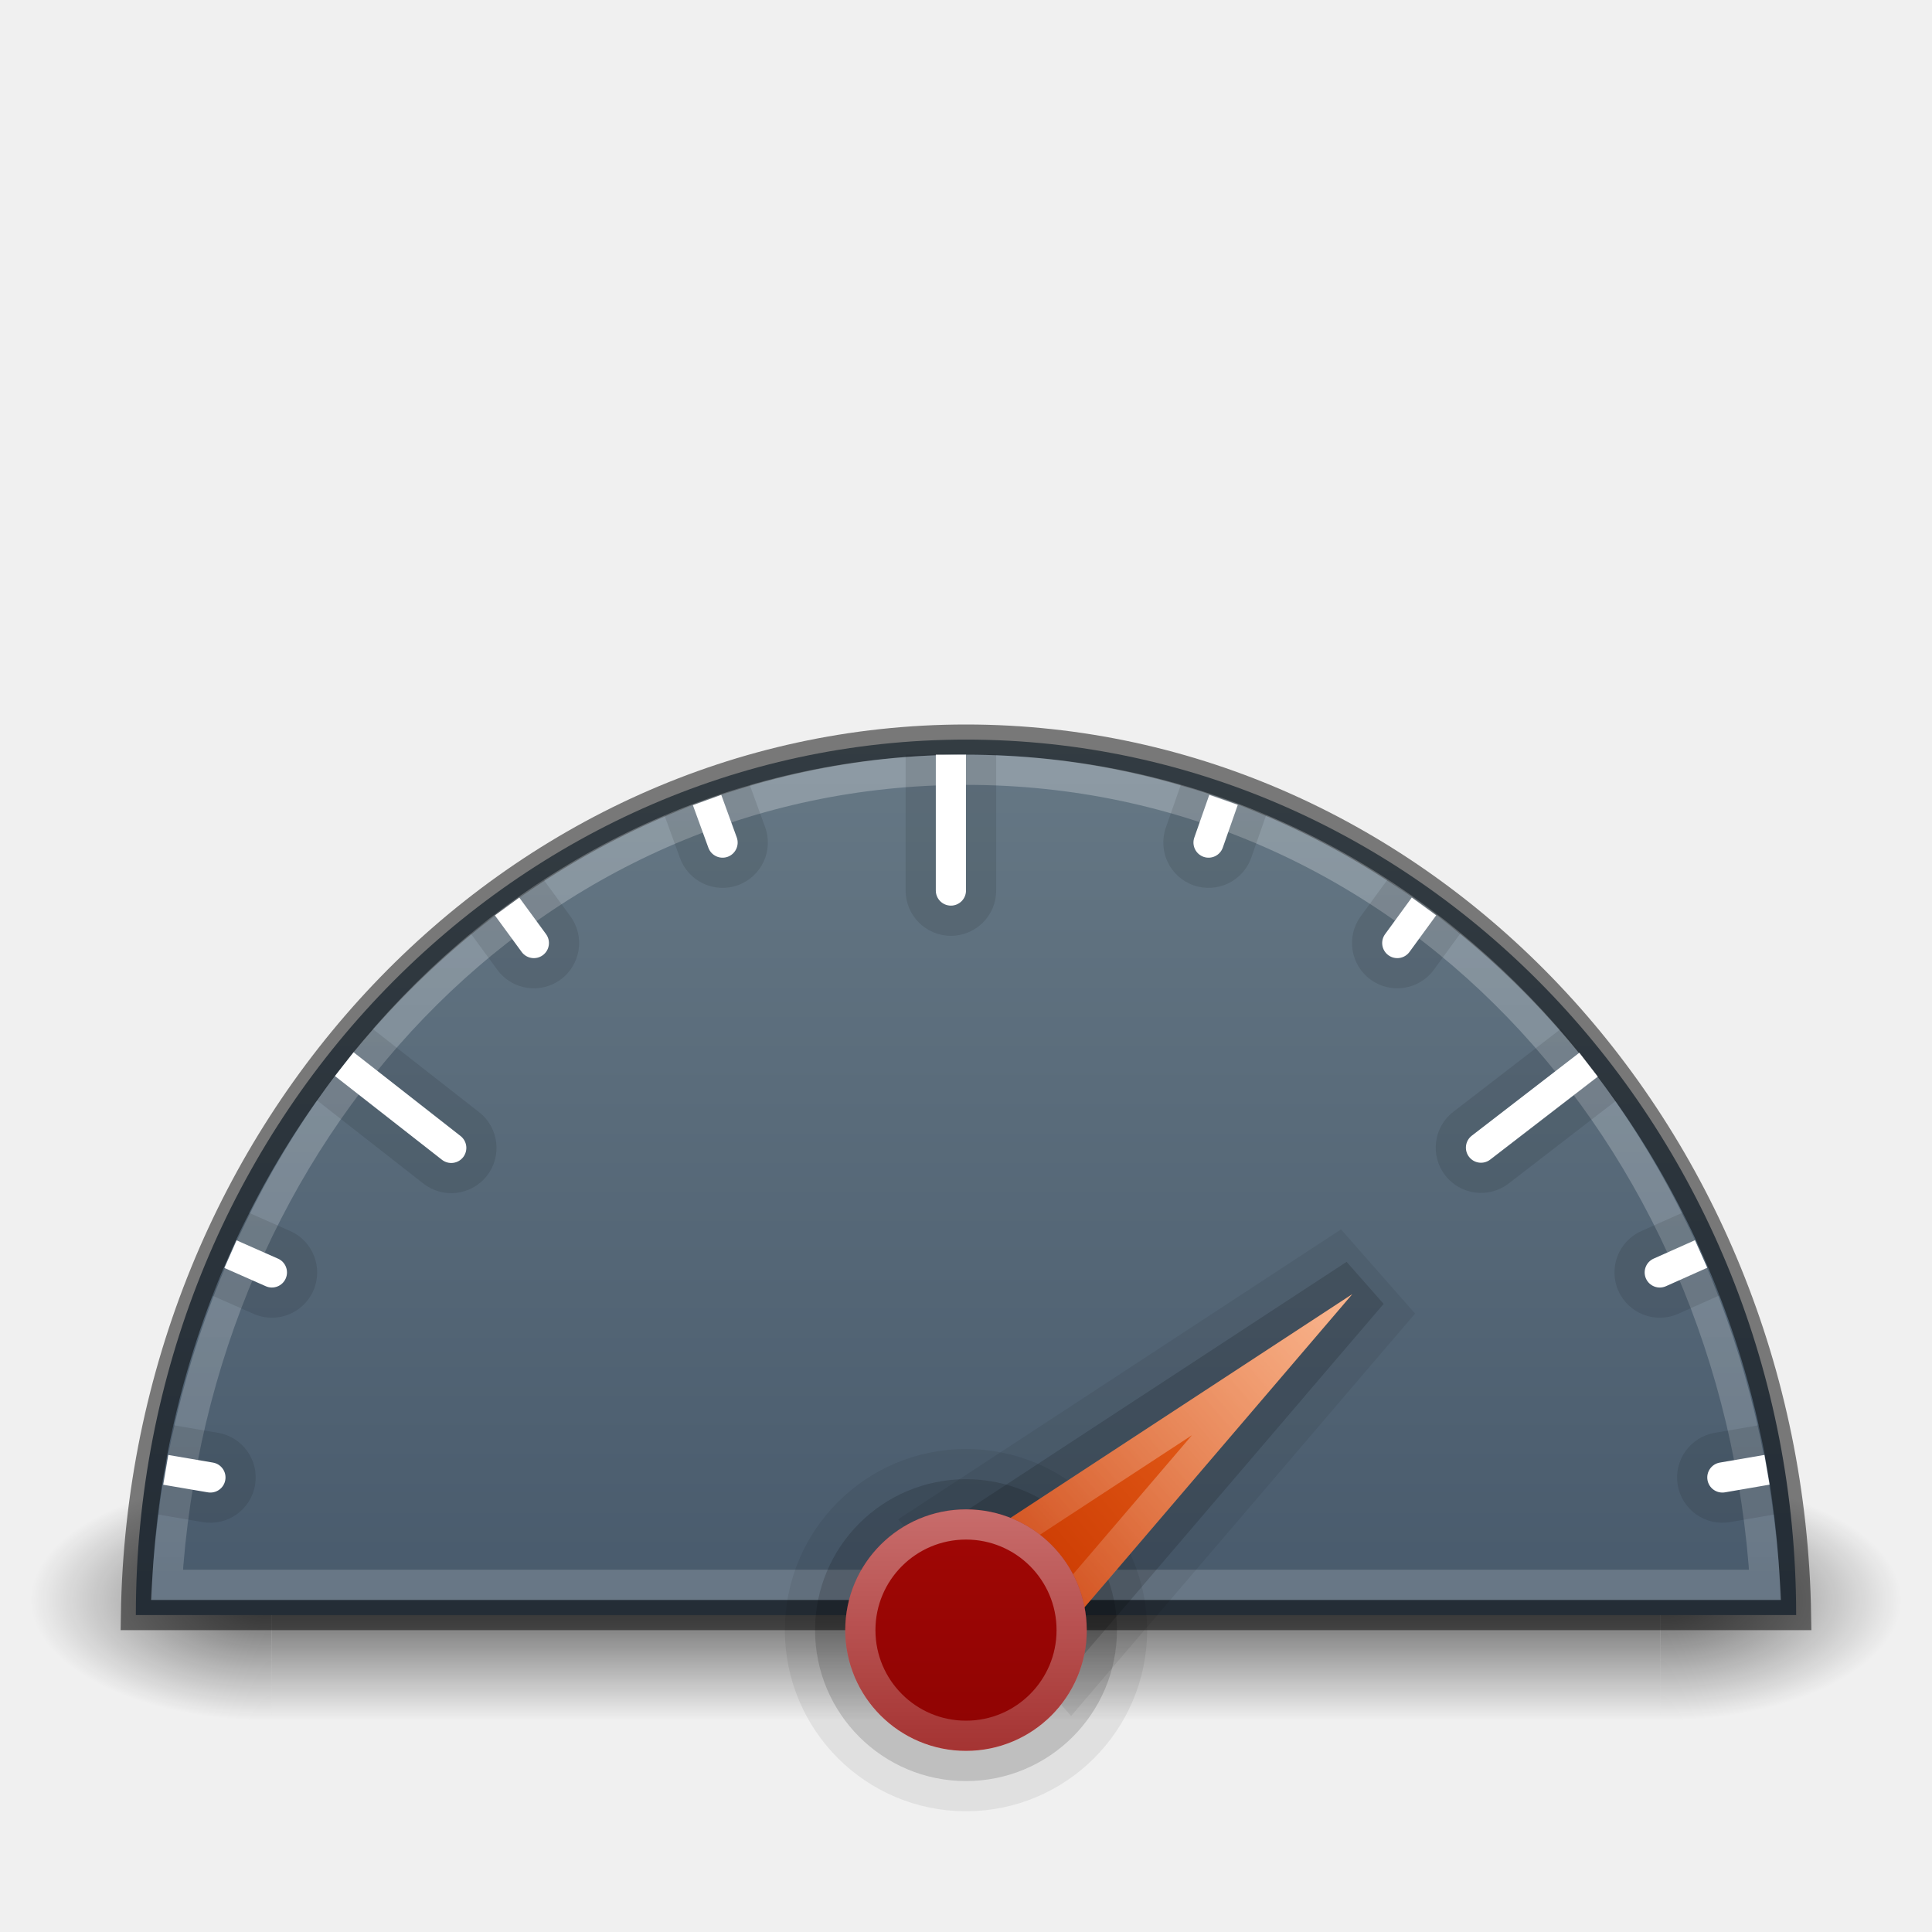
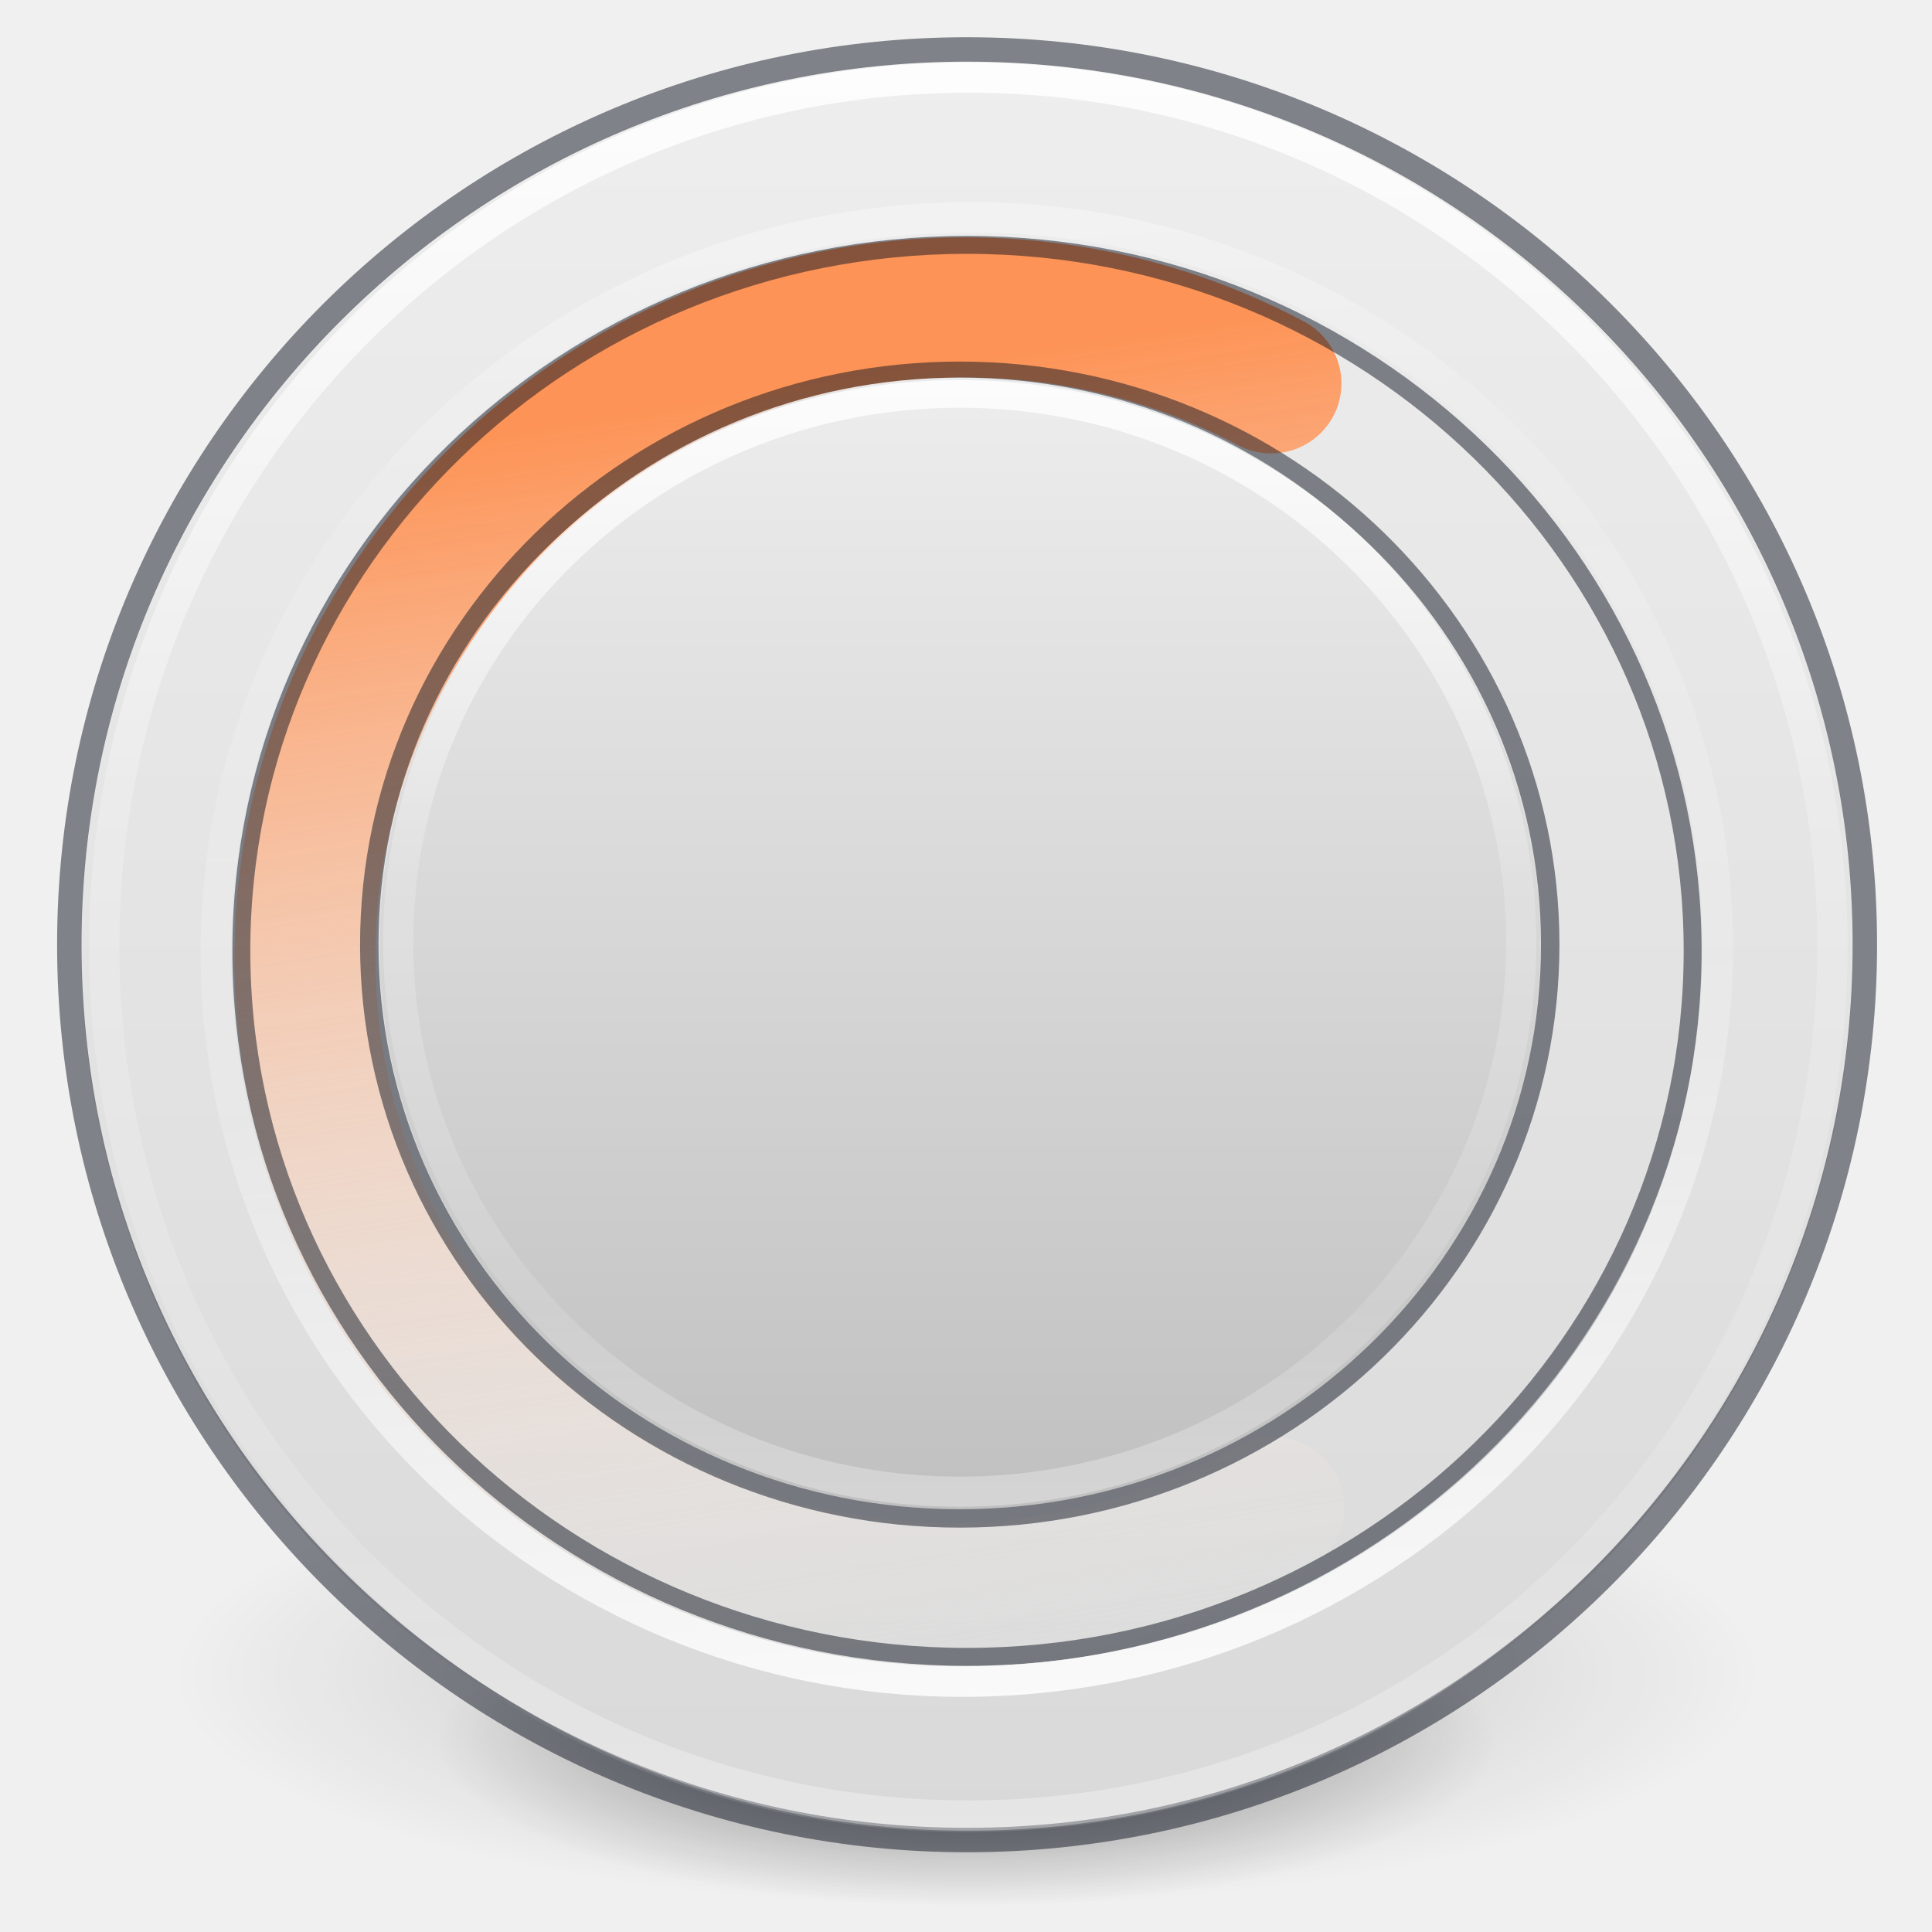
- <svg xmlns="http://www.w3.org/2000/svg" width="64" height="64" viewBox="0 0 64 64" fill="none">
-   <rect x="9" y="49" width="46" height="8" fill="url(#paint0_linear)" />
-   <rect x="1" y="49" width="8" height="8" fill="url(#paint1_radial)" />
-   <rect width="8" height="8" transform="matrix(-1 0 0 1 63 49)" fill="url(#paint2_radial)" />
-   <path d="M32 24.5C16.812 24.5 4.5 37.484 4.5 53.5H59.5C59.5 37.484 47.188 24.5 32 24.5Z" fill="url(#paint3_linear)" />
-   <path d="M59.496 53.5H4.504C4.753 37.406 16.999 24.5 32 24.5C47.001 24.5 59.247 37.406 59.496 53.5Z" stroke="black" stroke-opacity="0.5" />
-   <path d="M5.527 52.5C6.446 37.465 17.567 25.5 32 25.5C46.433 25.5 57.554 37.465 58.473 52.5H5.527Z" stroke="url(#paint4_linear)" />
-   <path d="M30 25H33V29.5C33 30.328 32.328 31 31.5 31C30.672 31 30 30.328 30 29.5V25Z" fill="black" fill-opacity="0.1" />
-   <path d="M31 25H32V29.5C32 29.776 31.776 30 31.5 30C31.224 30 31 29.776 31 29.5V25Z" fill="white" />
-   <path d="M51.708 34.081L53.539 36.457L49.976 39.205C49.32 39.711 48.378 39.589 47.872 38.933C47.366 38.277 47.488 37.335 48.144 36.829L51.708 34.081Z" fill="black" fill-opacity="0.1" />
-   <path d="M52.318 34.873L52.929 35.665L49.365 38.413C49.146 38.582 48.832 38.541 48.664 38.322C48.495 38.104 48.536 37.79 48.755 37.621L52.318 34.873Z" fill="white" />
-   <path d="M39.116 26L41.947 26.992L41.451 28.408C41.177 29.19 40.321 29.601 39.539 29.327C38.757 29.053 38.346 28.197 38.62 27.416L39.116 26Z" fill="black" fill-opacity="0.1" />
-   <path d="M40.059 26.331L41.003 26.662L40.507 28.077C40.416 28.338 40.13 28.475 39.87 28.384C39.609 28.292 39.472 28.007 39.563 27.746L40.059 26.331Z" fill="white" />
-   <path d="M45.959 29.143L48.383 30.911L47.499 32.123C47.011 32.792 46.072 32.939 45.403 32.451C44.734 31.963 44.587 31.025 45.075 30.355L45.959 29.143Z" fill="black" fill-opacity="0.1" />
-   <path d="M46.767 29.733L47.575 30.322L46.691 31.534C46.528 31.757 46.215 31.806 45.992 31.643C45.769 31.481 45.72 31.168 45.883 30.945L46.767 29.733Z" fill="white" />
-   <path d="M22.013 27.015L24.832 25.989L25.345 27.399C25.629 28.177 25.227 29.038 24.449 29.321C23.67 29.605 22.809 29.203 22.526 28.425L22.013 27.015Z" fill="black" fill-opacity="0.1" />
-   <path d="M22.953 26.673L23.893 26.331L24.406 27.741C24.5 28 24.366 28.287 24.107 28.382C23.847 28.476 23.56 28.342 23.466 28.083L22.953 26.673Z" fill="white" />
-   <path d="M15.588 30.914L18.009 29.143L18.895 30.354C19.384 31.022 19.239 31.961 18.57 32.45C17.901 32.939 16.963 32.794 16.474 32.125L15.588 30.914Z" fill="black" fill-opacity="0.1" />
-   <path d="M16.395 30.324L17.202 29.733L18.088 30.944C18.251 31.167 18.203 31.48 17.98 31.643C17.757 31.806 17.444 31.757 17.281 31.535L16.395 30.324Z" fill="white" />
-   <path d="M7.029 42.917L8.24 40.173L9.613 40.779C10.37 41.113 10.713 41.999 10.379 42.757C10.044 43.515 9.159 43.858 8.401 43.523L7.029 42.917Z" fill="black" fill-opacity="0.1" />
-   <path d="M7.433 42.002L7.837 41.088L9.209 41.694C9.461 41.805 9.576 42.1 9.464 42.353C9.353 42.605 9.057 42.72 8.805 42.608L7.433 42.002Z" fill="white" />
-   <path d="M5.24 50.17L5.743 47.212L7.222 47.464C8.039 47.603 8.588 48.378 8.449 49.194C8.31 50.011 7.535 50.56 6.719 50.422L5.24 50.17Z" fill="black" fill-opacity="0.1" />
-   <path d="M5.408 49.184L5.575 48.198L7.054 48.45C7.326 48.496 7.51 48.755 7.463 49.027C7.417 49.299 7.159 49.482 6.886 49.436L5.408 49.184Z" fill="white" />
-   <path d="M55.74 40.17L56.963 42.909L55.593 43.521C54.837 43.858 53.95 43.519 53.612 42.762C53.274 42.006 53.614 41.119 54.37 40.781L55.74 40.17Z" fill="black" fill-opacity="0.1" />
-   <path d="M56.148 41.083L56.555 41.996L55.185 42.608C54.933 42.72 54.638 42.607 54.525 42.355C54.413 42.103 54.526 41.807 54.778 41.694L56.148 41.083Z" fill="white" />
-   <path d="M58.28 47.21L58.788 50.167L57.31 50.421C56.493 50.562 55.718 50.013 55.578 49.197C55.437 48.38 55.985 47.605 56.802 47.465L58.28 47.21Z" fill="black" fill-opacity="0.1" />
-   <path d="M58.449 48.196L58.619 49.181L57.141 49.436C56.868 49.482 56.61 49.3 56.563 49.028C56.516 48.755 56.699 48.497 56.971 48.45L58.449 48.196Z" fill="white" />
-   <path d="M10.48 36.434L12.329 34.071L15.873 36.844C16.525 37.355 16.64 38.297 16.13 38.95C15.619 39.602 14.676 39.717 14.024 39.207L10.48 36.434Z" fill="black" fill-opacity="0.1" />
-   <path d="M11.096 35.646L11.713 34.858L15.256 37.632C15.474 37.802 15.512 38.116 15.342 38.334C15.172 38.551 14.858 38.589 14.64 38.419L11.096 35.646Z" fill="white" />
-   <circle cx="32" cy="54" r="5" stroke="black" stroke-opacity="0.07" stroke-width="2" />
-   <circle cx="32" cy="54" r="4.5" stroke="black" stroke-opacity="0.15" />
-   <path d="M34.367 54.96L34.747 55.393L35.122 54.955L36.558 53.276L39.429 49.916L45.173 43.198L44.519 42.455L37.124 47.296L33.427 49.717L31.578 50.927L31.096 51.243L31.477 51.676L34.367 54.96Z" stroke="black" stroke-opacity="0.15" stroke-miterlimit="5.016" />
-   <path d="M34.709 54.451L35.471 55.317L36.22 54.44L36.938 53.6L39.81 50.241L45.553 43.523L44.245 42.036L36.85 46.878L33.153 49.298L32.228 49.904L31.264 50.535L32.026 51.401L34.709 54.451Z" stroke="black" stroke-opacity="0.07" stroke-width="2" stroke-miterlimit="5.016" />
-   <path d="M33.306 56.31L30.003 52.556L44.793 42.873L33.306 56.31Z" fill="url(#paint5_linear)" />
-   <path d="M42.139 45.208L33.3 55.547L30.759 52.658L42.139 45.208Z" stroke="url(#paint6_linear)" stroke-miterlimit="16" />
-   <circle cx="32" cy="54" r="4" fill="url(#paint7_linear)" />
-   <circle cx="32" cy="54" r="3.5" stroke="url(#paint8_linear)" />
-   <defs>
-     <linearGradient id="paint0_linear" x1="32" y1="49" x2="32" y2="57" gradientUnits="userSpaceOnUse">
-       <stop stop-opacity="0" />
-       <stop offset="0.492" stop-opacity="0.6" />
-       <stop offset="1" stop-opacity="0" />
+ <svg xmlns="http://www.w3.org/2000/svg" xmlns:xlink="http://www.w3.org/1999/xlink" id="svg4518" height="64" width="64" version="1.1">
+   <defs id="defs4520">
+     <linearGradient id="linearGradient1112">
+       <stop style="stop-color:#fd9356;stop-opacity:1" offset="0" id="stop1108" />
+       <stop style="stop-color:#ffffff;stop-opacity:0;" offset="1" id="stop1110" />
    </linearGradient>
-     <radialGradient id="paint1_radial" cx="0" cy="0" r="1" gradientUnits="userSpaceOnUse" gradientTransform="translate(9 53) rotate(-180) scale(8 4)">
-       <stop stop-opacity="0.6" />
-       <stop offset="1" stop-opacity="0" />
-     </radialGradient>
-     <radialGradient id="paint2_radial" cx="0" cy="0" r="1" gradientUnits="userSpaceOnUse" gradientTransform="translate(8 4) rotate(-180) scale(8 4)">
-       <stop stop-opacity="0.6" />
-       <stop offset="1" stop-opacity="0" />
-     </radialGradient>
-     <linearGradient id="paint3_linear" x1="32" y1="24.5" x2="32" y2="53.5" gradientUnits="userSpaceOnUse">
-       <stop stop-color="#667885" />
-       <stop offset="1" stop-color="#485A6C" />
+     <linearGradient id="linearGradient1056">
+       <stop offset="0" style="stop-color:#e48839;stop-opacity:1" id="stop1052" />
+       <stop offset="1" style="stop-color:#000000;stop-opacity:0" id="stop1054" />
    </linearGradient>
-     <linearGradient id="paint4_linear" x1="32" y1="25" x2="32" y2="53" gradientUnits="userSpaceOnUse">
-       <stop stop-color="white" stop-opacity="0.26" />
-       <stop offset="1" stop-color="white" stop-opacity="0.17" />
+     <linearGradient id="linearGradient1040">
+       <stop style="stop-color:#eeeeee;stop-opacity:1" offset="0" id="stop1036" />
+       <stop style="stop-color:#d9d9d9;stop-opacity:1" offset="1" id="stop1038" />
    </linearGradient>
-     <linearGradient id="paint5_linear" x1="44.793" y1="42.873" x2="34" y2="52" gradientUnits="userSpaceOnUse">
-       <stop stop-color="#F37329" />
-       <stop offset="1" stop-color="#CC3B02" />
+     <linearGradient id="linearGradient1032">
+       <stop id="stop1028" style="stop-color:#e48839;stop-opacity:1" offset="0" />
+       <stop id="stop1030" style="stop-color:#000000;stop-opacity:0" offset="1" />
    </linearGradient>
-     <linearGradient id="paint6_linear" x1="44.793" y1="42.873" x2="31.655" y2="54.433" gradientUnits="userSpaceOnUse">
-       <stop stop-color="white" stop-opacity="0.48" />
-       <stop offset="1" stop-color="white" stop-opacity="0.03" />
+     <linearGradient id="linearGradient918">
+       <stop id="stop914" offset="0" style="stop-color:#ededed;stop-opacity:1" />
+       <stop id="stop916" offset="1" style="stop-color:#c0c0c0;stop-opacity:1" />
    </linearGradient>
-     <linearGradient id="paint7_linear" x1="32" y1="50" x2="32" y2="67" gradientUnits="userSpaceOnUse">
-       <stop stop-color="#A10705" />
-       <stop offset="1" stop-color="#7A0000" />
+     <linearGradient id="linearGradient4223">
+       <stop id="stop4225" style="stop-color:#ffffff;stop-opacity:0" offset="0" />
+       <stop id="stop4229" style="stop-color:#ffffff;stop-opacity:0.127" offset="0.372" />
+       <stop offset="0.597" style="stop-color:#ffffff;stop-opacity:0.273" id="stop4231" />
+       <stop offset="0.637" style="stop-color:#ffffff;stop-opacity:1" id="stop4233" />
+       <stop id="stop4235" style="stop-color:#ffffff;stop-opacity:0.229" offset="0.771" />
+       <stop id="stop4237" style="stop-color:#ffffff;stop-opacity:0" offset="1" />
    </linearGradient>
-     <linearGradient id="paint8_linear" x1="32" y1="50" x2="32" y2="58" gradientUnits="userSpaceOnUse">
-       <stop stop-color="white" stop-opacity="0.41" />
-       <stop offset="1" stop-color="white" stop-opacity="0.19" />
+     <linearGradient id="linearGradient4335">
+       <stop id="stop4337" offset="0" style="stop-color:#ffffff;stop-opacity:1;" />
+       <stop id="stop4339" offset="1" style="stop-color:#ffffff;stop-opacity:0;" />
    </linearGradient>
+     <linearGradient gradientTransform="matrix(2.373745,0,0,2.387081,-139.2511,-35.16488)" gradientUnits="userSpaceOnUse" xlink:href="#linearGradient4806-2-9" id="linearGradient3549" y2="40.496" x2="71.204" y1="15.369" x1="71.204" />
+     <linearGradient id="linearGradient4806-2-9">
+       <stop offset="0" style="stop-color:#ffffff;stop-opacity:1" id="stop4808-4-5" />
+       <stop offset="0.424" style="stop-color:#ffffff;stop-opacity:0.235" id="stop4810-0-5" />
+       <stop offset="0.821" style="stop-color:#ffffff;stop-opacity:0.157" id="stop4812-8-4" />
+       <stop offset="1" style="stop-color:#ffffff;stop-opacity:0.392" id="stop4814-0-5" />
+     </linearGradient>
+     <radialGradient gradientTransform="matrix(0.3823536,7.5560295e-8,-1.8372241e-8,0.1115265,-5.925426,100.3329)" gradientUnits="userSpaceOnUse" xlink:href="#linearGradient3820-7-2-7" id="radialGradient3300" fy="185.297" fx="99.189" r="62.769" cy="185.297" cx="99.189" />
+     <linearGradient id="linearGradient3820-7-2-7">
+       <stop offset="0" style="stop-color:#000000;stop-opacity:1" id="stop3822-2-6-8" />
+       <stop offset="1" style="stop-color:#000000;stop-opacity:0" id="stop3824-1-2-6" />
+     </linearGradient>
+     <radialGradient gradientTransform="matrix(0.2549024,5.3965937e-8,-1.2248161e-8,0.07965335,6.716383,108.2394)" gradientUnits="userSpaceOnUse" xlink:href="#linearGradient3820-7-2-7" id="radialGradient4192" fy="185.297" fx="99.189" r="62.769" cy="185.297" cx="99.189" />
+     <linearGradient gradientTransform="matrix(0,2.410766,2.411065,0,8.698925,2.734156)" gradientUnits="userSpaceOnUse" xlink:href="#linearGradient4804" id="linearGradient4362" y2="23" x2="47.5" y1="23" x1="3.5" />
+     <linearGradient id="linearGradient4804">
+       <stop offset="0" style="stop-color:#ffffff;stop-opacity:0" id="stop4806" />
+       <stop id="stop4239" style="stop-color:#ffffff;stop-opacity:0.176" offset="0.2" />
+       <stop id="stop4808" style="stop-color:#ffffff;stop-opacity:0.851;" offset="0.324" />
+       <stop offset="0.457" style="stop-color:#ffffff;stop-opacity:0.127" id="stop4812" />
+       <stop id="stop4818" style="stop-color:#ffffff;stop-opacity:0.137" offset="0.77" />
+       <stop id="stop4816" style="stop-color:#ffffff;stop-opacity:1" offset="0.84" />
+       <stop offset="1" style="stop-color:#ffffff;stop-opacity:0" id="stop4810" />
+     </linearGradient>
+     <linearGradient gradientTransform="matrix(1.70488,1.704669,-1.70488,1.704669,59.89122,-18.46776)" gradientUnits="userSpaceOnUse" xlink:href="#linearGradient4820" id="linearGradient4355" y2="27.243" x2="4.287" y1="27.262" x1="47.1" />
+     <linearGradient id="linearGradient4820">
+       <stop id="stop4822" style="stop-color:#ffffff;stop-opacity:0" offset="0" />
+       <stop offset="0.047" style="stop-color:#ffffff;stop-opacity:0.122" id="stop4219" />
+       <stop offset="0.134" style="stop-color:#ffffff;stop-opacity:0.851;" id="stop4824" />
+       <stop id="stop4217" style="stop-color:#ffffff;stop-opacity:0" offset="0.235" />
+       <stop id="stop4826" style="stop-color:#ffffff;stop-opacity:0.127" offset="0.363" />
+       <stop offset="0.436" style="stop-color:#ffffff;stop-opacity:1" id="stop4928" />
+       <stop id="stop4930" style="stop-color:#ffffff;stop-opacity:0.205" offset="0.525" />
+       <stop offset="0.725" style="stop-color:#ffffff;stop-opacity:0.273" id="stop4828" />
+       <stop offset="0.84" style="stop-color:#ffffff;stop-opacity:1" id="stop4830" />
+       <stop id="stop4832" style="stop-color:#ffffff;stop-opacity:0" offset="1" />
+     </linearGradient>
+     <linearGradient gradientTransform="matrix(2.411065,0,0,-2.410766,2.671272,119.6563)" gradientUnits="userSpaceOnUse" xlink:href="#linearGradient4834" id="linearGradient4344" y2="23" x2="47.5" y1="23" x1="4.49" />
+     <linearGradient id="linearGradient4834">
+       <stop id="stop4836" style="stop-color:#ffffff;stop-opacity:0" offset="0" />
+       <stop offset="0.168" style="stop-color:#ffffff;stop-opacity:0.851;" id="stop4838" />
+       <stop id="stop4840" style="stop-color:#ffffff;stop-opacity:0.127" offset="0.457" />
+       <stop offset="0.661" style="stop-color:#ffffff;stop-opacity:0.273" id="stop4842" />
+       <stop offset="0.726" style="stop-color:#ffffff;stop-opacity:1" id="stop4844" />
+       <stop id="stop4221" style="stop-color:#ffffff;stop-opacity:0.273" offset="0.787" />
+       <stop id="stop4846" style="stop-color:#ffffff;stop-opacity:0" offset="1" />
+     </linearGradient>
+     <linearGradient y2="22.18" x2="44.629" y1="58.276" x1="5.551" gradientTransform="matrix(0,2.410766,2.411065,0,-22.74887,2.734156)" gradientUnits="userSpaceOnUse" id="linearGradient4898" xlink:href="#linearGradient4914" />
+     <linearGradient id="linearGradient4914">
+       <stop offset="0" style="stop-color:#ffffff;stop-opacity:0" id="stop4916" />
+       <stop id="stop4918" style="stop-color:#ffffff;stop-opacity:0.851;" offset="0.143" />
+       <stop offset="0.346" style="stop-color:#ffffff;stop-opacity:0.127" id="stop4920" />
+       <stop id="stop4922" style="stop-color:#ffffff;stop-opacity:0.273" offset="0.645" />
+       <stop id="stop4924" style="stop-color:#ffffff;stop-opacity:1" offset="0.728" />
+       <stop offset="0.809" style="stop-color:#ffffff;stop-opacity:0.229" id="stop4932" />
+       <stop offset="1" style="stop-color:#ffffff;stop-opacity:0" id="stop4926" />
+     </linearGradient>
+     <linearGradient y2="22.18" x2="44.629" y1="47.572" x1="11.051" gradientTransform="matrix(0,-2.410766,-2.411065,0,107.5552,128.676)" gradientUnits="userSpaceOnUse" id="linearGradient4946" xlink:href="#linearGradient4223" />
+     <linearGradient y2="15.345" x2="41.073" y1="48.221" x1="25.177" gradientTransform="matrix(0,2.410766,2.411065,0,3.879021,15.71968)" gradientUnits="userSpaceOnUse" id="linearGradient4950" xlink:href="#linearGradient4952" />
+     <linearGradient id="linearGradient4952">
+       <stop id="stop4954" style="stop-color:#ffffff;stop-opacity:0" offset="0" />
+       <stop offset="0.448" style="stop-color:#ffffff;stop-opacity:0.273" id="stop4960" />
+       <stop offset="0.538" style="stop-color:#ffffff;stop-opacity:1" id="stop4962" />
+       <stop id="stop4964" style="stop-color:#ffffff;stop-opacity:0.229" offset="0.651" />
+       <stop id="stop4966" style="stop-color:#ffffff;stop-opacity:0" offset="1" />
+     </linearGradient>
+     <radialGradient gradientUnits="userSpaceOnUse" gradientTransform="matrix(1.787906,0,0,1.787685,7.059619,7.610587)" r="3.636" fy="21.304" fx="46.263" cy="21.304" cx="46.263" id="radialGradient4341" xlink:href="#linearGradient4335" />
+     <radialGradient gradientUnits="userSpaceOnUse" gradientTransform="matrix(1.787906,0,0,1.787685,6.518709,7.295696)" r="3.636" fy="43.295" fx="25.177" cy="43.295" cx="25.177" id="radialGradient4343" xlink:href="#linearGradient4335" />
+     <radialGradient gradientUnits="userSpaceOnUse" gradientTransform="matrix(1.787906,0,0,1.787685,6.22134,9.726181)" r="3.636" fy="51.827" fx="41.15" cy="51.827" cx="41.15" id="radialGradient4345" xlink:href="#linearGradient4335" />
+     <radialGradient gradientUnits="userSpaceOnUse" gradientTransform="matrix(1.787906,0,0,1.787685,6.231331,7.645566)" r="3.636" fy="22.656" fx="13.974" cy="22.656" cx="13.974" id="radialGradient4347" xlink:href="#linearGradient4335" />
+     <radialGradient xlink:href="#linearGradient4335" id="radialGradient4272" gradientUnits="userSpaceOnUse" gradientTransform="matrix(2.338031,0,0,2.337742,-1.456094,-4.816229)" cx="13.974" cy="22.656" fx="13.974" fy="22.656" r="3.636" />
+     <radialGradient xlink:href="#linearGradient4335" id="radialGradient4276" gradientUnits="userSpaceOnUse" gradientTransform="matrix(2.338031,0,0,2.337742,-7.331668,-16.5187)" cx="25.177" cy="43.295" fx="25.177" fy="43.295" r="3.636" />
+     <radialGradient xlink:href="#linearGradient4335" id="radialGradient4280" gradientUnits="userSpaceOnUse" gradientTransform="matrix(2.338031,0,0,2.337741,-18.39076,-4.107574)" cx="46.263" cy="21.304" fx="46.263" fy="21.304" r="3.636" />
+     <radialGradient xlink:href="#linearGradient4335" id="radialGradient4284" gradientUnits="userSpaceOnUse" gradientTransform="matrix(2.338031,0,0,2.337742,-16.41608,-18.78161)" cx="41.15" cy="51.827" fx="41.15" fy="51.827" r="3.636" />
+     <linearGradient gradientTransform="matrix(0,0.548695,-0.548695,0,67.70049,-3.781153)" gradientUnits="userSpaceOnUse" y2="65" x2="117.5" y1="65" x1="10.5" id="linearGradient920" xlink:href="#linearGradient1040" />
+     <radialGradient gradientTransform="matrix(0.3823536,7.5560295e-8,-1.8372241e-8,0.1115265,-5.925426,100.3329)" gradientUnits="userSpaceOnUse" xlink:href="#linearGradient3820-7-2-7" id="radialGradient3300-3" fy="185.297" fx="99.189" r="62.769" cy="185.297" cx="99.189" />
+     <radialGradient gradientTransform="matrix(0.2549024,5.3965937e-8,-1.2248161e-8,0.07965335,6.716383,108.2394)" gradientUnits="userSpaceOnUse" xlink:href="#linearGradient3820-7-2-7" id="radialGradient4192-5" fy="185.297" fx="99.189" r="62.769" cy="185.297" cx="99.189" />
+     <linearGradient gradientTransform="matrix(0,0.3487035,-0.3595407,0,55.17233,9.018289)" gradientUnits="userSpaceOnUse" y2="65" x2="117.5" y1="65" x1="10.5" id="linearGradient920-5" xlink:href="#linearGradient918" />
+     <linearGradient gradientTransform="matrix(1.5424,0,0,1.509464,-79.53229,-10.85262)" gradientUnits="userSpaceOnUse" xlink:href="#linearGradient4806-2-9" id="linearGradient3549-2" y2="40.496" x2="71.204" y1="15.369" x1="71.204" />
+     <linearGradient gradientTransform="matrix(3.607746,0,0,3.499004,-196.3931,-32.5064)" gradientUnits="userSpaceOnUse" xlink:href="#linearGradient4806-2-9" id="linearGradient3549-2-2" y2="40.496" x2="71.204" y1="15.369" x1="71.204" />
+     <linearGradient xlink:href="#linearGradient1112" id="linearGradient1114" x1="25.34" y1="35.357" x2="115.725" y2="69.918" gradientUnits="userSpaceOnUse" gradientTransform="matrix(0.4612507,0,0,0.4696536,15.76977,-42.35544)" />
+     <linearGradient gradientTransform="matrix(-2.057835,0.1494706,-0.1437734,-2.005452,184.5611,76.5499)" gradientUnits="userSpaceOnUse" xlink:href="#linearGradient4806-2-9" id="linearGradient3549-5" y2="40.496" x2="71.204" y1="15.369" x1="71.204" />
  </defs>
+   <g id="g4230" transform="matrix(1.09739,0,0,1.09739,-3.08117,-77.30633)" style="display:inline">
+     <path style="display:inline;opacity:0.2;fill:url(#radialGradient3300);fill-opacity:1;stroke:none;stroke-width:1" id="path3818-0" d="M 56,121 A 24,6.999 0 1 1 8,121 24,6.999 0 1 1 56,121 Z" />
+     <path style="display:inline;opacity:0.4;fill:url(#radialGradient4192);fill-opacity:1;stroke:none;stroke-width:1" id="path4190" d="M 48,123 A 16,4.999 0 1 1 16,123 16,4.999 0 1 1 48,123 Z" />
+   </g>
+   <path style="color:#000000;display:inline;overflow:visible;visibility:visible;fill:url(#linearGradient920);fill-opacity:1;fill-rule:nonzero;stroke:none;stroke-width:0.549;marker:none;enable-background:accumulate" id="path2555" d="m 61.39,31.335 c 0,-16.197 -13.158,-29.355 -29.355,-29.355 -16.197,0 -29.355,13.158 -29.355,29.355 0,16.197 13.158,29.355 29.355,29.355 16.197,0 29.355,-13.158 29.355,-29.355 z" />
+   <path style="opacity:1;vector-effect:none;fill:none;fill-opacity:1;fill-rule:evenodd;stroke:url(#linearGradient1114);stroke-width:4.654;stroke-linecap:round;stroke-linejoin:round;stroke-miterlimit:4;stroke-dasharray:none;stroke-dashoffset:0;stroke-opacity:1" id="path1106" d="M 64.204,-11.962 A 21.241,21.628 0 0 1 46.894,9.292 21.241,21.628 0 0 1 23.177,-4.094 21.241,21.628 0 0 1 31.707,-30.304" transform="matrix(0.4948569,0.8689745,-0.8716254,0.4901726,0,0)" />
+   <path style="color:#000000;display:inline;overflow:visible;visibility:visible;opacity:0.5;fill:none;stroke:#0e141f;stroke-width:0.809;stroke-linecap:butt;stroke-linejoin:miter;stroke-miterlimit:4;stroke-dasharray:none;stroke-dashoffset:0;stroke-opacity:1;marker:none;enable-background:accumulate" id="path2555-7-1" d="m 32.036,1.638 c -16.409,0 -29.74,13.294 -29.74,29.658 0,16.364 13.33,29.658 29.74,29.658 16.409,0 29.74,-13.294 29.74,-29.658 0,-16.364 -13.33,-29.658 -29.74,-29.658 z" />
+   <path style="color:#000000;display:inline;overflow:visible;visibility:visible;opacity:0.896;fill:none;stroke:url(#linearGradient3549);stroke-width:1.003;stroke-linecap:round;stroke-linejoin:round;stroke-miterlimit:4;stroke-dasharray:none;stroke-dashoffset:0;stroke-opacity:1;marker:none;enable-background:accumulate" id="path3026-5" d="m 60.703,31.356 c 0,15.899 -12.816,28.787 -28.626,28.787 -15.81,0 -28.626,-12.888 -28.626,-28.787 0,-15.899 12.816,-28.787 28.626,-28.787 15.81,0 28.626,12.888 28.626,28.787 z" />
+   <path style="color:#000000;display:inline;overflow:visible;visibility:visible;fill:url(#linearGradient920-5);fill-opacity:1;fill-rule:nonzero;stroke:none;stroke-width:0.354;marker:none;enable-background:accumulate" id="path2555-6" d="m 51.038,31.335 c 0,-10.294 -8.622,-18.656 -19.235,-18.656 -10.613,0 -19.235,8.362 -19.235,18.656 0,10.294 8.622,18.656 19.235,18.656 10.613,0 19.235,-8.362 19.235,-18.656 z" />
+   <path style="color:#000000;display:inline;overflow:visible;visibility:visible;opacity:0.5;fill:none;stroke:#0e141f;stroke-width:0.611;stroke-linecap:butt;stroke-linejoin:miter;stroke-miterlimit:4;stroke-dasharray:none;stroke-dashoffset:0;stroke-opacity:1;marker:none;enable-background:accumulate" id="path2555-7-1-0" d="m 31.793,12.283 c -10.792,0 -19.56,8.52 -19.56,19.008 0,10.488 8.767,19.008 19.56,19.008 10.792,0 19.56,-8.52 19.56,-19.008 0,-10.488 -8.767,-19.008 -19.56,-19.008 z" />
+   <path style="color:#000000;display:inline;overflow:visible;visibility:visible;opacity:0.85;fill:none;stroke:url(#linearGradient3549-2);stroke-width:0.997;stroke-linecap:round;stroke-linejoin:round;stroke-miterlimit:4;stroke-dasharray:none;stroke-dashoffset:0;stroke-opacity:1;marker:none;enable-background:accumulate" id="path3026-5-6" d="m 50.393,31.211 c 0,10.053 -8.328,18.203 -18.601,18.203 -10.273,0 -18.601,-8.15 -18.601,-18.203 0,-10.053 8.328,-18.203 18.601,-18.203 10.273,0 18.601,8.15 18.601,18.203 z" />
+   <path style="color:#000000;display:inline;overflow:visible;visibility:visible;opacity:0.5;fill:none;stroke:#0e141f;stroke-width:0.594;stroke-linecap:butt;stroke-linejoin:miter;stroke-miterlimit:4;stroke-dasharray:none;stroke-dashoffset:0;stroke-opacity:1;marker:none;enable-background:accumulate" id="path2555-7-1-0-9" d="m 32.033,8.112 c -13.264,0 -24.038,10.483 -24.038,23.387 0,12.904 10.775,23.387 24.038,23.387 13.264,0 24.038,-10.483 24.038,-23.387 0,-12.904 -10.775,-23.387 -24.038,-23.387 z" />
+   <path style="color:#000000;display:inline;overflow:visible;visibility:visible;opacity:0.861;fill:none;stroke:url(#linearGradient3549-5);stroke-width:1.01;stroke-linecap:round;stroke-linejoin:round;stroke-miterlimit:4;stroke-dasharray:none;stroke-dashoffset:0;stroke-opacity:1;marker:none;enable-background:accumulate" id="path3026-5-9" d="M 7.211,33.255 C 6.254,19.898 16.588,8.263 30.294,7.268 44,6.272 55.887,16.293 56.844,29.65 57.802,43.007 47.468,54.642 33.762,55.637 20.056,56.633 8.169,46.612 7.211,33.255 Z" />
</svg>
